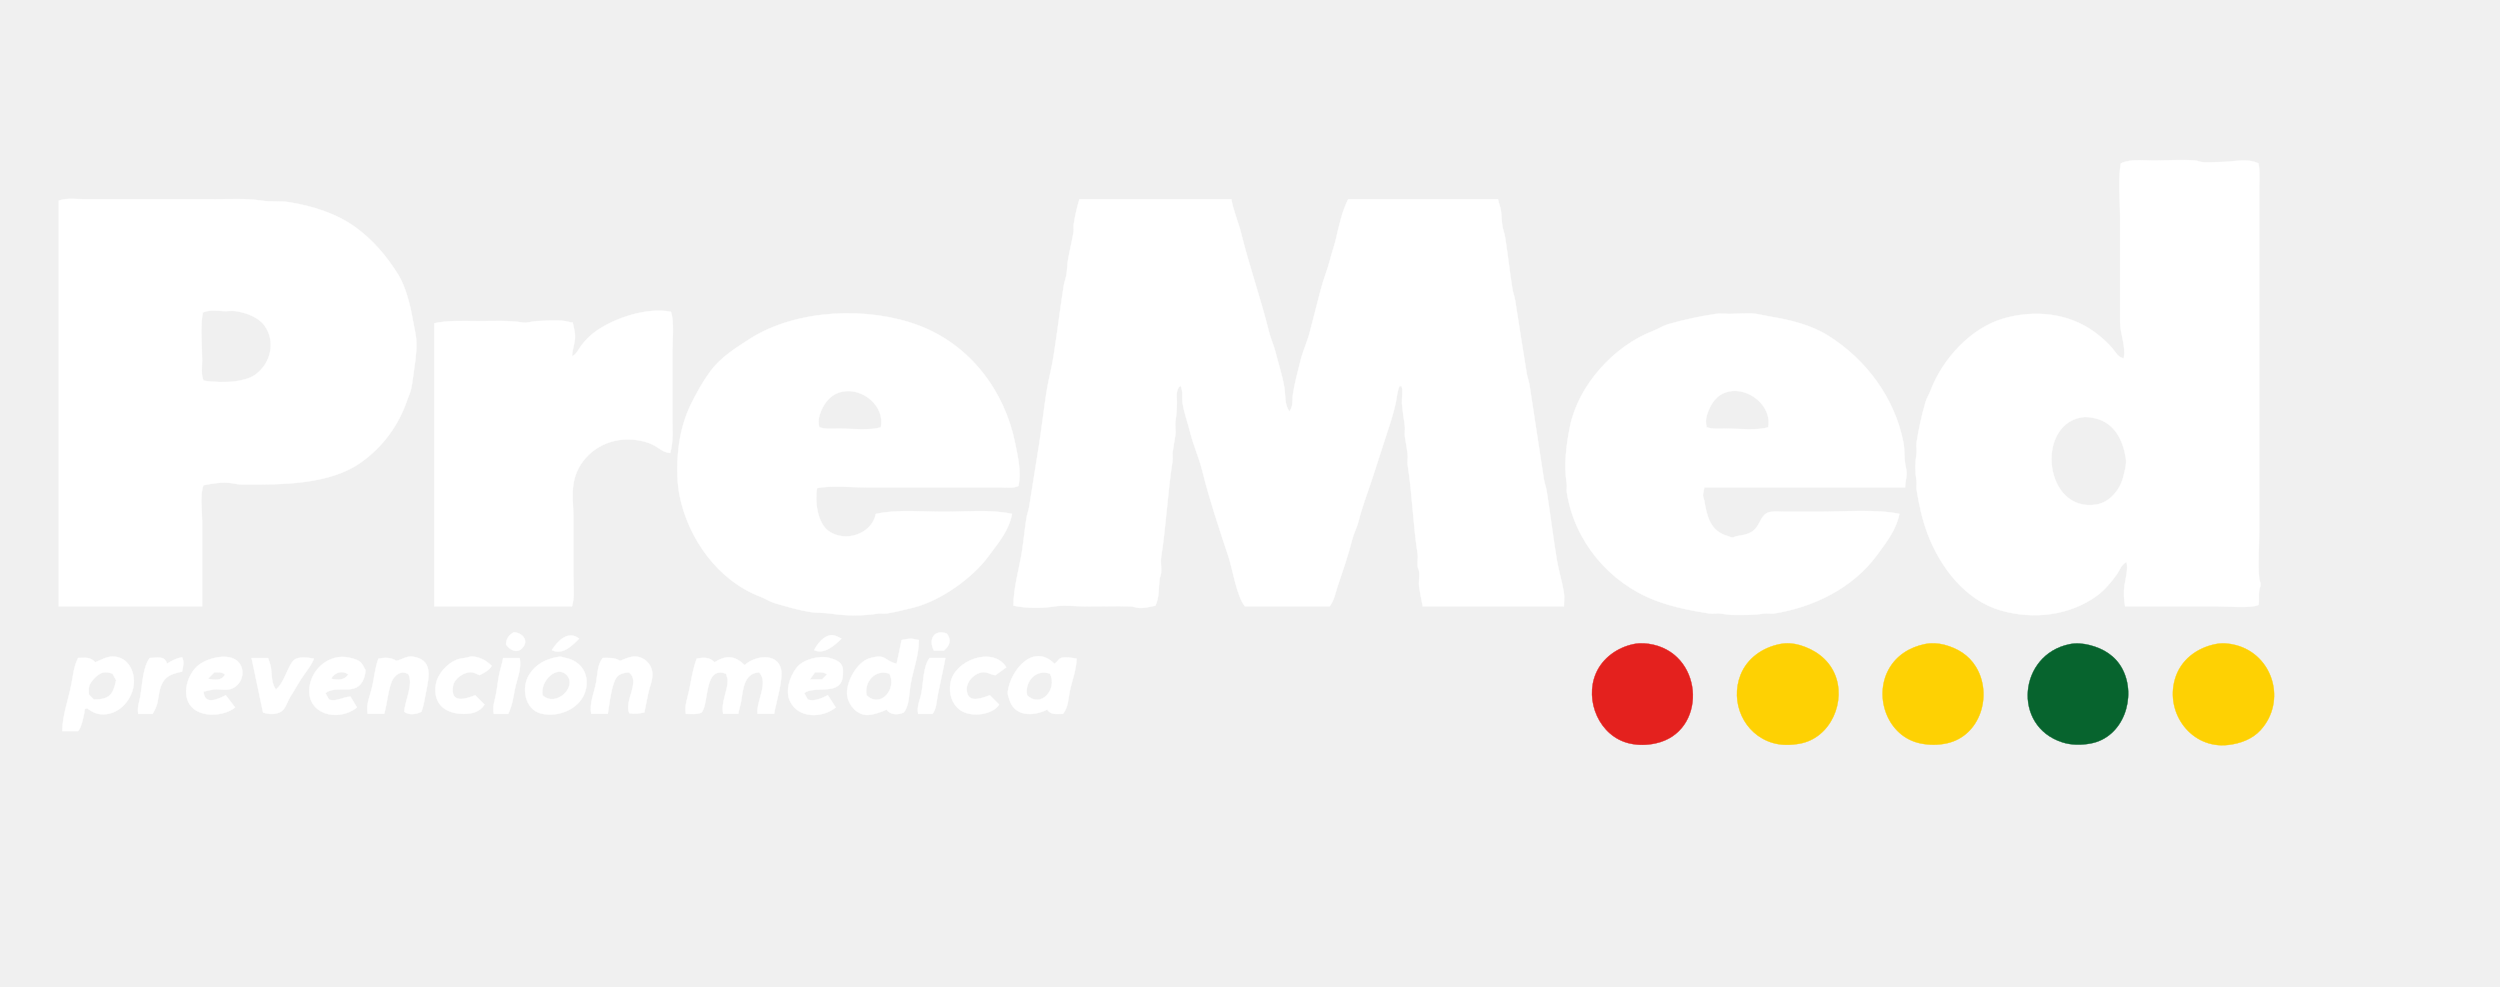
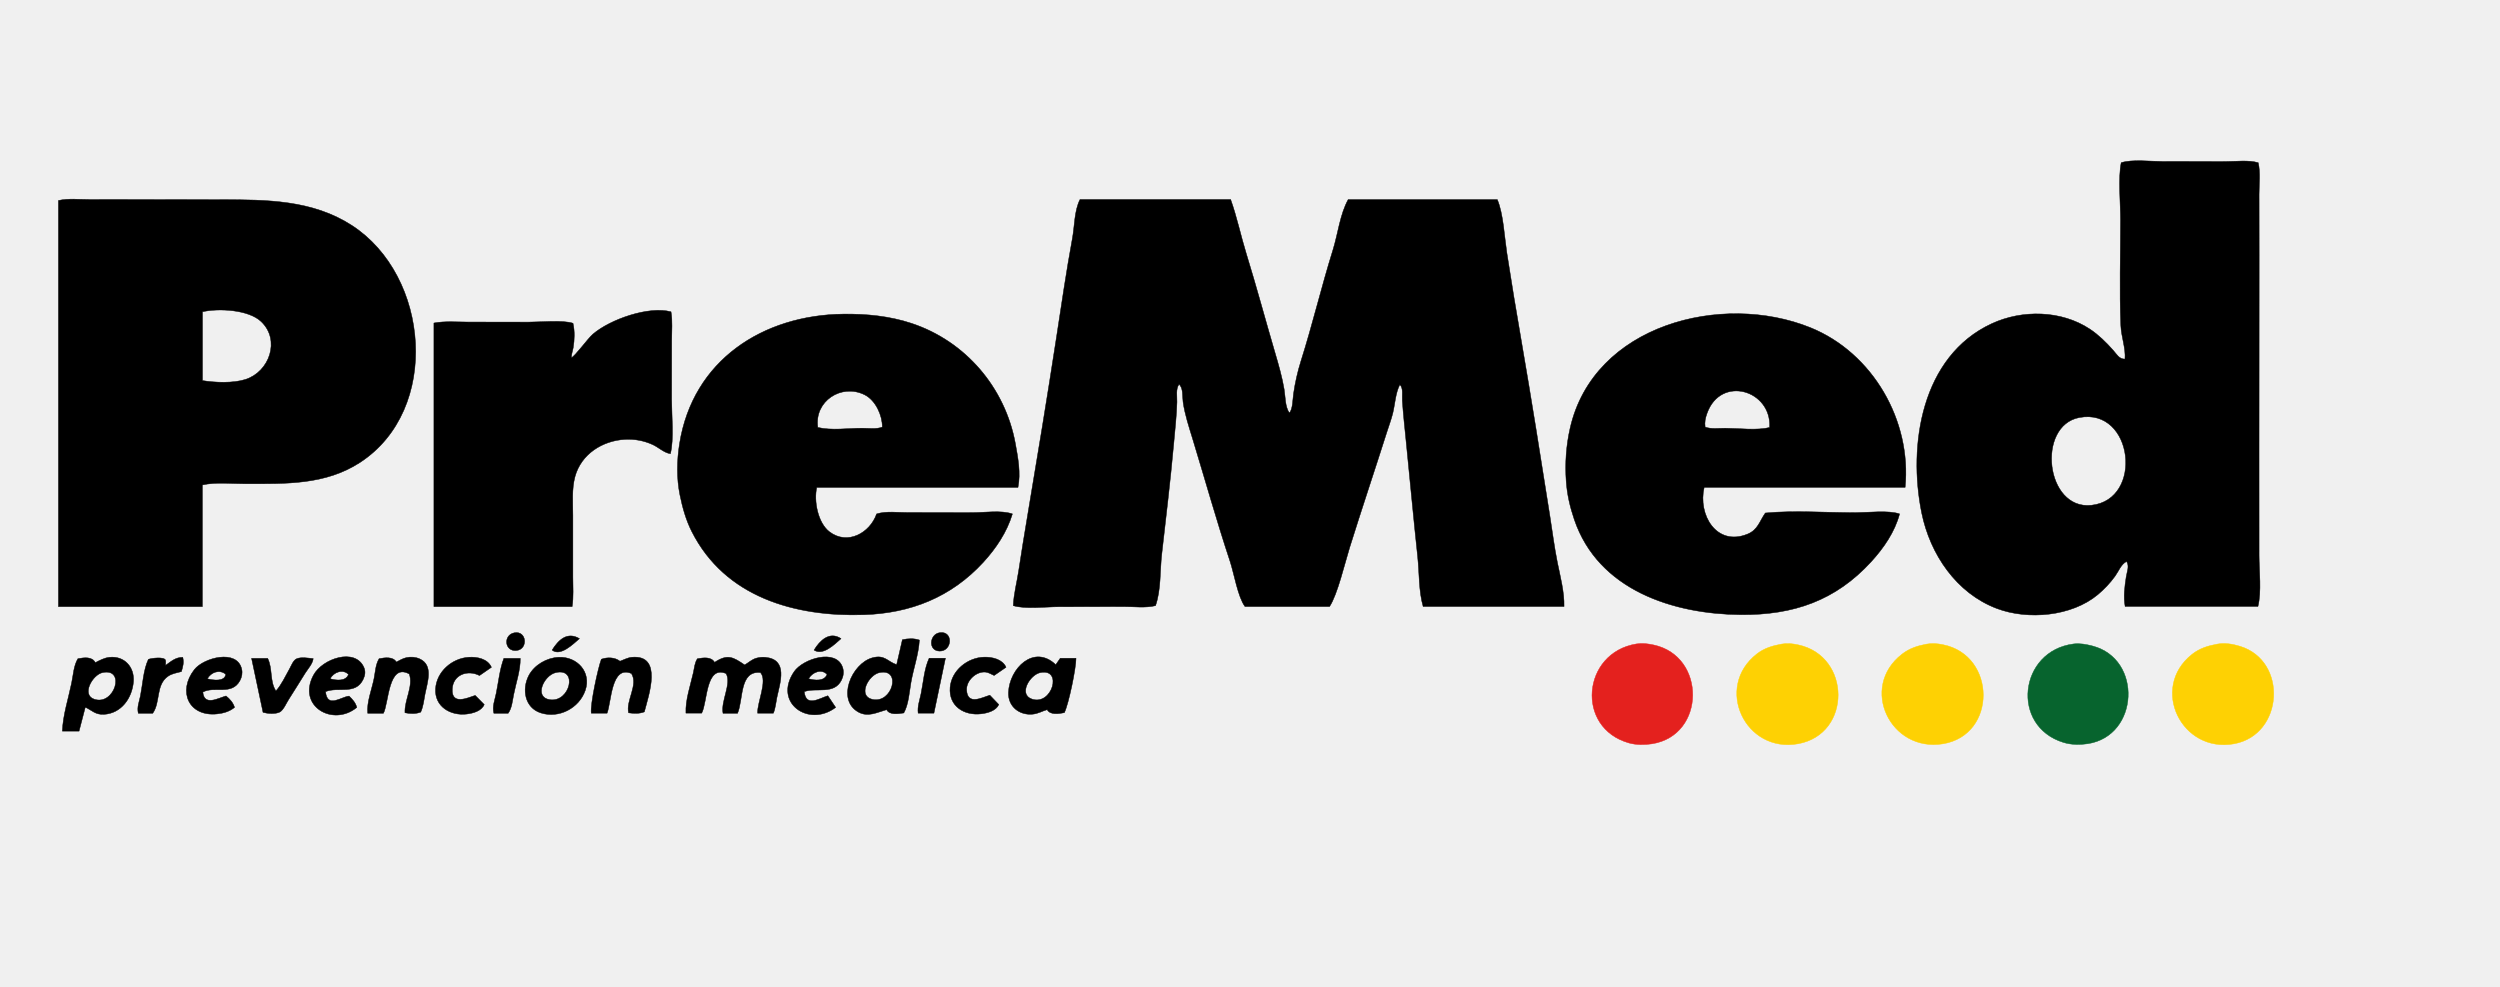
- <svg xmlns="http://www.w3.org/2000/svg" viewBox="0 0 1744 688" width="1744" height="688">
-   <path d="M1575.5 114C1576.61 119.57 1576 125.77 1576 131.5C1576 142.83 1576 154.17 1576 165.5C1576 199.83 1576 234.17 1576 268.5C1576 302.83 1576 337.17 1576 371.5C1576 382.02 1575.05 393.03 1576 403.5C1576.13 404.93 1576.88 406.15 1576.97 407.53C1577.07 409.06 1576.26 410.09 1576.03 411.53C1575.49 415 1576.19 418.55 1575.5 422C1570.34 424.46 1554.07 423 1547.5 423C1525.83 423 1504.17 423 1482.5 423C1481.65 418.73 1481.34 412.92 1482.03 408.53C1482.9 403 1484.63 397.64 1483.5 392C1479.65 393.93 1478.87 397.61 1476.47 400.97C1472.92 405.93 1467.98 411.81 1462.97 415.47C1443.7 429.53 1418.4 432.37 1395.69 425.81C1370.88 418.65 1353.56 395.63 1344.81 372.69C1341 362.7 1338.68 351.97 1337.03 341.47C1336.73 339.52 1337.27 337.48 1336.97 335.53C1335.94 328.96 1335.94 323.04 1336.97 316.47C1337.38 313.87 1336.62 311.13 1337.03 308.53C1338.5 299.17 1340.54 289.86 1343.19 280.69C1344.02 277.82 1345.75 275.11 1346.81 272.31C1355.11 250.55 1374.68 228.83 1397.69 222.19C1418.98 216.04 1442.72 218.22 1460.97 231.53C1465.47 234.82 1470.48 239.07 1474 243.5C1476.38 246.49 1477.56 249.15 1481.5 250C1483.24 241.31 1479 233.15 1479 224.5C1479 200.17 1479 175.83 1479 151.5C1479 140.97 1477.57 123.65 1479.5 114C1486.3 110.75 1494.98 112 1502.5 112C1512.03 112 1522.01 111.14 1531.5 112C1532.98 112.13 1534.1 112.74 1535.53 112.97C1539.96 113.66 1545.01 113 1549.5 113C1558.17 113 1567.25 110.06 1575.5 114ZM142 338.5C139.37 344.02 141 356.93 141 363.5C141 383.33 141 403.16 141 422.99C107.67 422.99 74.34 422.99 41.01 422.99C41.01 328.66 41.01 234.33 41.01 140C46.49 137.89 53.61 139 59.5 139C72.17 139 84.83 139 97.5 139C114.83 139 132.17 139 149.5 139C160.48 139 171.82 138.29 182.53 139.97C188.77 140.95 195.24 140.06 201.47 141.03C217.37 143.52 234.69 148.84 247.97 158.53C260.48 167.66 269.67 178.63 277.84 191.66C283.05 199.96 286.48 214 288.03 223.47C288.58 226.81 289.44 230.18 289.97 233.53C291.11 240.8 290.14 249.47 289.03 256.53C288.25 261.49 287.84 266.38 286.81 271.31C286.3 273.79 284.99 276.28 284.19 278.69C278.24 296.52 267.18 311.61 251.97 322.47C229.57 338.46 195.9 338 169.5 338C166.55 338 164.26 337.47 161.47 337.03C155.24 336.06 147.99 337.3 142 338.5ZM859 139.01C860.34 147.04 863.86 154.78 865.81 162.69C871.5 185.76 879.5 208.25 885.19 231.31C886.39 236.18 888.61 240.82 889.81 245.69C891.85 253.93 894.66 262.17 895.97 270.53C896.82 275.94 895.99 282.48 899.5 287C902.41 283.26 901.34 278.96 902.03 274.53C903.23 266.85 905.32 259.27 907.19 251.69C908.89 244.78 912.11 238.22 913.81 231.31C916.17 221.74 918.83 212.25 921.19 202.69C922.97 195.46 926.03 188.53 927.81 181.31C928.97 176.61 930.69 172 931.81 167.31C934.11 157.7 935.99 147.99 940.5 139.01C975.33 139.01 1010.17 139.01 1045 139.01C1045.43 141.57 1046.57 143.98 1046.97 146.53C1047.54 150.17 1047.46 153.83 1048.03 157.47C1048.45 160.17 1049.55 162.83 1049.97 165.53C1051.84 177.5 1053.16 189.5 1055.03 201.47C1055.45 204.17 1056.55 206.83 1056.97 209.53C1059.63 226.53 1062.25 243.49 1065.03 260.47C1065.47 263.17 1066.55 265.83 1066.97 268.53C1070.41 290.51 1073.59 312.49 1077.03 334.47C1077.45 337.17 1078.55 339.83 1078.97 342.53C1081.47 358.5 1083.42 374.52 1086.03 390.47C1087.3 398.2 1089.76 405.79 1090.97 413.53C1091.44 416.53 1091 419.96 1091 422.99C1058.17 422.99 1025.33 422.99 992.5 422.99C991.6 418.51 990.74 413.97 990.03 409.47C989.47 405.9 990.53 402.1 989.97 398.53C989.8 397.43 989.2 396.57 989.03 395.47C988.57 392.55 989.43 389.45 988.97 386.53C985.75 366 985.25 345 982.03 324.47C981.62 321.87 982.38 319.13 981.97 316.53C981.39 312.82 980.89 308.98 980.19 305.31C979.63 302.43 980.42 299.41 979.97 296.53C979.2 291.62 978.45 286.45 978 281.5C977.77 278.94 978.92 271.62 977.78 269.72C976.75 268.01 977.89 270.45 976.5 269C974.69 272.61 974.59 276.42 973.81 280.31C972.49 286.94 969.98 294.82 967.81 301.31C964.04 312.64 960.59 323.98 956.81 335.31C953.71 344.61 950.15 353.82 947.81 363.31C946.69 367.86 944.31 372.14 943.19 376.69C940.52 387.51 936.72 398.09 933.19 408.69C931.6 413.46 930.71 419.04 927.5 423C907.83 423 888.17 423 868.5 423C862.59 415.71 859.98 397.2 856.81 387.69C850.31 368.18 843.72 348.59 838.81 328.69C836.53 319.43 832.47 310.57 830.19 301.31C828.56 294.71 826.08 288.16 825.03 281.47C824.33 276.98 825.61 273.23 823.5 269C820.05 271.8 821 276.18 821 280.5C821 285.07 820.72 289.15 820.03 293.53C819.48 297.06 820.49 300.78 819.81 304.31C819.11 307.98 818.61 311.82 818.03 315.53C817.73 317.48 818.27 319.52 817.97 321.47C814.49 343.67 813.51 366.33 810.03 388.53C809.47 392.1 810.33 395.9 810 399.5C809.87 400.98 809.26 402.1 809.03 403.53C808.01 410.07 808.97 416.26 806 422.5C802.16 423.27 797.52 424.59 793.53 423.97C791.73 423.69 790.4 423.06 788.5 423C778.19 422.67 767.81 423 757.5 423C750.45 423 742.48 421.94 735.53 423.03C726.05 424.52 716.39 424.38 707 422.5C707 409.68 711.01 397.01 712.97 384.47C714.17 376.83 714.83 369.17 716.03 361.53C716.45 358.83 717.55 356.17 717.97 353.47C720.27 338.79 722.67 324.13 724.97 309.47C726.84 297.5 728.16 285.5 730.03 273.53C731.35 265.14 733.65 256.86 734.97 248.47C737.52 232.17 739.48 215.83 742.03 199.53C742.45 196.83 743.55 194.17 743.97 191.47C744.49 188.15 744.49 184.84 745.03 181.53C746.13 174.82 747.92 168.18 748.97 161.47C749.22 159.85 748.78 158.15 749.03 156.53C749.96 150.59 751.24 144.82 753 139.01C788.33 139.01 823.67 139.01 859 139.01ZM142 265.5C147.76 266.65 158.58 266.89 164.47 265.97C168.85 265.28 174.22 264.15 177.97 261.47C189.09 253.52 192.57 238.14 184.47 227.03C180.08 221.02 171.47 218.13 164.47 217.03C161.55 216.57 158.44 217.25 155.5 217C151.24 216.63 145.46 216.11 141.5 218C139.59 227.56 141 241.41 141 251.5C141 255.98 140.1 261.51 142 265.5ZM468 217.5C470.53 224.31 469 238.74 469 246.5C469 261.17 469 275.83 469 290.5C469 299.03 469.92 307.87 467.5 316C462.55 315.67 459.58 312.27 455.31 310.19C448.49 306.85 439.04 305.85 431.53 307.03C415.66 309.52 402.54 321.52 400.03 337.53C398.84 345.12 400 353.81 400 361.5C400 374.83 400 388.17 400 401.5C400 408.48 401.02 416.33 399 422.99C367 422.99 335 422.99 303 422.99C303 357.16 303 291.33 303 225.5C312.93 223.36 323.23 224 333.5 224C343.84 224 354.45 223.39 364.53 224.97C368.06 225.52 371.1 224.11 374.5 224C380.8 223.8 388.25 223.06 394.47 224.03C396.25 224.31 397.64 224.88 399.5 225C400.39 229.12 401.65 233.1 400.97 237.47C400.39 241.15 399.25 244.75 399 248.5C401.94 247.52 403.65 243.61 405.53 241.03C407.85 237.85 411.85 233.85 415.03 231.53C428.43 221.75 451.54 214.21 468 217.5ZM710.5 339C706.74 340.79 701.73 340 697.5 340C689.17 340 680.83 340 672.5 340C649.83 340 627.17 340 604.5 340C594.13 340 579.82 338.54 570 340.5C568.29 349.06 570.06 364.77 578.03 370.47C589.52 378.68 608.15 372.75 611 358.5C626.08 355.25 642.94 357 658.5 357C674.06 357 690.92 355.25 706 358.5C703.55 370.76 696.56 378.4 689.53 388.03C678.37 403.33 655.77 419.26 637.31 423.81C631.08 425.35 624.77 426.98 618.47 427.97C616.52 428.27 614.48 427.73 612.53 428.03C601.94 429.69 590.06 429.69 579.47 428.03C574.86 427.31 570.14 427.69 565.53 426.97C557.18 425.66 548.85 423.17 540.69 420.81C537.08 419.77 533.82 417.53 530.31 416.19C500.79 404.93 480.08 375.69 474.03 345.47C471.79 334.26 472.19 318.8 474.03 307.53C475.4 299.15 478.07 290.07 481.84 282.34C485.89 274.06 490.09 266.49 495.53 259.03C502.55 249.42 513.26 242.69 522.97 236.47C555.63 215.53 605.77 213.64 641.31 227.19C676.87 240.75 700.88 272.76 708.19 309.31C710.11 318.92 712.5 329.02 710.5 339ZM1329 340C1282.33 340 1235.67 340 1189 340C1188.71 341.76 1188 343.72 1188 345.5C1188 347.03 1188.73 348.08 1188.97 349.53C1190.8 360.71 1193.26 370.61 1205.47 374.03C1206.41 374.29 1207.52 374.94 1208.5 374.94C1209.57 374.94 1210.48 374.2 1211.53 374.03C1216.09 373.29 1221.07 372.66 1224.47 368.97C1228.11 365.01 1228.78 358.37 1234.69 357.19C1238.1 356.5 1242.02 357 1245.5 357C1253.17 357 1260.83 357 1268.5 357C1285.52 357 1309.02 355.06 1325 358.5C1322.75 369.73 1316.07 378.07 1309.53 387.03C1292.58 410.27 1265.11 423.64 1237.47 427.97C1235.2 428.32 1232.8 427.68 1230.53 428.03C1223.92 429.07 1217.32 429 1210.5 429C1206.9 429 1203.9 428.57 1200.47 428.03C1197.87 427.62 1195.13 428.38 1192.53 427.97C1179.7 425.96 1167.03 423.52 1154.69 418.81C1122.43 406.51 1098.36 377.5 1093.03 343.47C1092.73 341.52 1093.27 339.48 1092.97 337.53C1090.9 324.32 1092.59 310.66 1095.19 297.69C1100.98 268.73 1126.03 241.21 1153.31 230.81C1156.82 229.47 1160.08 227.23 1163.69 226.19C1174.56 223.05 1185.44 220.77 1196.53 219.03C1199.7 218.54 1203.3 219 1206.5 219C1212.59 219 1219.46 218.09 1225.47 219.03C1228.82 219.56 1232.19 220.42 1235.53 220.97C1248.89 223.16 1263.53 226.74 1275.34 234.16C1301.85 250.78 1321.85 277.74 1327.81 308.69C1328.76 313.6 1328.26 318.55 1329.03 323.47C1329.47 326.24 1330.27 328.53 1330 331.5C1329.73 334.43 1329 336.93 1329 340ZM614.5 298C617.46 283.19 601.81 270.36 587.69 273.19C579.22 274.88 574.28 281.71 571.81 289.31C570.84 292.33 570.88 294.91 571.5 298C575.89 299.63 580.85 299 585.5 299C593.26 299 607.69 300.53 614.5 298ZM1233.5 298C1236.44 283.32 1219.83 269.81 1205.69 273.19C1197.34 275.18 1193.27 281.72 1190.81 289.31C1189.84 292.33 1189.88 294.91 1190.5 298C1194.89 299.63 1199.85 299 1204.5 299C1212.26 299 1226.69 300.53 1233.5 298ZM1451.69 291.19C1419.56 297.37 1426.48 357.86 1462.47 351.97C1471.87 350.43 1479.11 341.41 1481.19 332.69C1482.19 328.48 1483.67 324.02 1482.97 319.53C1480.98 306.86 1475.06 295 1461.69 291.81C1458.47 291.04 1455.08 290.53 1451.69 291.19ZM358.5 441C364.02 441.37 369.3 446.61 364.47 451.97C360.6 456.26 355.4 453.32 353 449.5C353.29 445.16 354.91 443.25 358.5 441ZM660.5 442C663.97 446.46 662.48 450.34 658.5 453.81C656.17 453.81 653.83 453.81 651.5 453.81C647.52 446.24 651.49 438.65 660.5 442ZM404 445.5C398.98 450.52 392.43 457.21 385 453.5C389.05 447.04 396.33 439.53 404 445.5ZM587 445.5C582.32 450.18 574.74 456.87 568 453.5C570.2 449.1 574.84 443.06 580.5 443.06C582.54 443.06 585.2 444.6 587 445.5ZM641 446.5C641 457.74 636.74 467.65 635.03 478.53C634.1 484.48 634.37 492.03 630.5 497C626.62 498.85 621.04 498.88 618.5 495C615.21 496.65 608.31 498.92 604.66 498.78C597.71 498.52 592.06 492.01 591.03 485.47C589.64 476.6 597.67 461.79 606.69 459.19C618.66 455.73 616.77 461.25 625.5 463C626.67 457.5 627.83 452 629 446.5C635.01 445.3 635.07 445.22 641 446.5ZM60.5 494C58.99 495.57 60.34 492.91 59.22 494.72C58.8 495.39 59 496.55 58.81 497.31C57.81 501.39 57.1 506.65 54.5 510C50.83 510 47.17 510 43.5 510C43.5 498.94 47.72 488.18 49.81 477.31C51.06 470.84 51.48 465.04 54.5 459C59.89 459 62.53 458.03 66.5 462C70.31 460.51 74.31 458 78.5 458C90.11 458 95.23 470.2 92.81 480.31C90.16 491.42 79.57 500.65 67.69 497.81C65.27 497.23 62.57 495.3 60.5 494ZM127 458.5C128.63 461.92 127.72 464.92 127 468.5C123.22 469.31 118.59 470.35 115.69 473.19C111.07 477.71 111.03 484.47 109.81 490.31C109.26 492.98 107.71 495.57 106.5 498C103.17 498 99.83 498 96.5 498C95.55 493.24 97.22 490.02 97.97 485.47C99.18 478.05 99.78 464.82 104.5 459C109.77 459 114.74 457.08 116.5 463C120.07 460.76 122.96 459.25 127 458.5ZM142 482.5C142.65 492.24 151.82 487.84 157.5 485C159.67 487.83 161.83 490.67 164 493.5C156.37 499.69 140.6 500.82 133.53 492.97C126.21 484.84 130.81 470.11 138.5 464C146.11 457.95 165.7 453.66 168.81 466.69C170.35 473.13 165.93 479.96 159.47 480.97C155.9 481.53 152.1 480.47 148.53 481.03C146.37 481.37 144.15 482.07 142 482.5ZM255 467.5C254.86 469.56 254.55 471.37 253.81 473.31C248.8 486.45 235.17 477.15 227 483.5C227.83 485 228.67 486.5 229.5 488C234.5 489.86 239.26 486.06 244.5 486C246 488.5 247.5 491 249 493.5C235.86 504.16 212.94 498.28 216.03 478.53C218.05 465.66 230.74 455.72 243.69 458.81C246.25 459.42 248.74 459.91 250.97 461.53C252.9 462.94 253.78 465.55 255 467.5ZM294 496.5C290.33 498.33 285.37 499.12 282 496.5C282.52 488.74 288.42 477.66 285 470.5C281.17 467.52 276.57 469.81 274.16 473.66C271.02 478.66 270.02 491.41 268 497.94C264.17 497.94 260.33 497.94 256.5 497.94C255.12 491.18 258.46 484.84 259.81 478.31C261.13 471.97 261.72 465.65 264 459.5C268.47 458.61 272.58 458.54 276.5 461C280.04 460.29 283.72 457.56 287.47 458.03C302.23 459.88 299.34 471.95 297.19 482.69C296.26 487.32 295.66 492.04 294 496.5ZM343 464.5C341.41 467.53 337.57 469.46 334.5 471C332.91 470.38 331.16 469.3 329.47 469.03C324.2 468.2 316.91 473.15 316.03 478.53C313.95 491.25 324.74 487.65 331.5 485C333.67 487.17 335.83 489.33 338 491.5C334.76 496.66 329.34 498 323.5 498C310.91 498 301.89 491.23 304.03 477.53C305.16 470.3 311.92 462.77 318.69 460.19C320.91 459.34 323.02 459.27 325.31 458.81C327.13 458.45 328.46 457.73 330.47 458.03C335.47 458.79 339.44 460.94 343 464.5ZM389.69 458.19C391.62 457.88 392.73 458.61 394.53 458.97C404.85 461.03 410.97 469.52 408.81 480.31C406.05 494.12 389.99 500.75 377.69 497.81C365.9 495 363.58 479.55 369.16 470.66C373.87 463.14 381.18 459.56 389.69 458.19ZM449.5 497C445.83 497.73 442.76 498.25 439 497.5C435.06 489.23 447.42 474.84 438.5 469C435.87 469.18 432.43 469.92 430.53 472.03C426.57 476.43 425.02 491.93 424 497.94C420.17 497.94 416.33 497.94 412.5 497.94C410.97 490.46 414.77 482.8 415.97 475.47C416.87 469.93 416.8 463.56 420.5 459C425 459 428.63 458.57 432.5 461C435.18 459.95 437.87 458.72 440.69 458.19C447.44 456.92 453.93 461.89 454.97 468.53C455.78 473.69 453.2 478.82 452.19 483.69C451.26 488.14 450.46 492.55 449.5 497ZM519.5 464C526.22 457.56 542.02 454.99 544.81 466.69C546.51 473.81 541.33 490.14 540 497.94C536.17 497.94 532.33 497.94 528.5 497.94C527.32 489.45 536.63 476.13 529.5 469C518.8 469.71 518.31 481.26 516.97 489.47C516.5 492.31 515.49 495.09 515 497.94C511.5 497.94 508 497.94 504.5 497.94C502.84 489.84 507.63 482.54 507.63 474.5C507.63 473.14 506.79 471.34 506.5 470C490.91 464.21 494.81 490.18 489.5 497C486.2 498.57 482.22 498 478.5 498C477.36 492.32 479.71 486.84 480.81 481.31C482.26 474.06 483.41 466.47 486 459.5C490.94 458.51 494.86 458.36 498.5 462C506.6 456.92 512.44 457.23 519.5 464ZM561 483.5C561.83 485 562.67 486.5 563.5 488C567.92 489.64 573.43 487.03 577.5 485C579.33 487.83 581.17 490.67 583 493.5C573.65 501.09 557.06 501.34 551.19 489.31C547.59 481.94 550.98 472.14 555.53 466.03C560.02 460 571.6 457.03 578.53 458.97C582.18 459.99 586.78 461.35 587.81 465.69C588.18 467.21 588.05 468.95 588 470.5C587.49 486.4 568.48 477.68 561 483.5ZM702 465.5C699.5 467.33 697 469.17 694.5 471C691.79 470.82 690.02 469.44 687.47 469.03C681.5 468.09 674.42 474.41 674.38 480.5C674.29 491.35 684.77 487.13 690.5 485C692.67 487.17 694.83 489.33 697 491.5C692.32 498.96 677.04 500.48 670.03 495.47C663.88 491.07 661.84 483.81 663.03 476.53C665.63 460.63 692.57 450.46 702 465.5ZM735.5 463C737.49 462 738.4 459.86 739.72 459.22C742.4 457.91 748.24 458.95 751 459.5C750.92 467.35 747.65 475.07 746.19 482.69C745.15 488.06 745.13 493.52 741.5 498C737.23 498 733.06 498.9 730.5 495C720.61 499.94 707.47 500.02 703.97 487.53C703.49 485.82 702.8 484.38 703.03 482.53C704.87 467.83 720.69 448.19 735.5 463ZM175.5 459.06C179.33 459.06 183.17 459.06 187 459.06C187.63 461.1 188.64 463.42 188.97 465.53C189.78 470.69 189.14 476.68 192.5 481C198.58 476.07 200.75 464.38 205.03 460.53C208.19 457.68 215.3 458.76 219 459.5C217.39 463.61 215.04 466.52 212.53 470.03C208.92 475.08 205.88 480.8 202.53 486.03C200.57 489.09 199.27 494.53 195.97 496.47C192.3 498.62 187.34 498.43 183.5 497C180.83 484.35 178.17 471.7 175.5 459.06ZM362.5 459.06C364.03 466.53 360.63 473.49 359.19 480.69C357.97 486.78 357.34 492.33 354.5 498C351.17 498 347.83 498 344.5 498C343.49 492.95 345 489.3 345.97 484.47C346.88 479.9 347.27 475.27 348.19 470.69C348.97 466.8 350.33 462.98 351 459.06C354.83 459.06 358.67 459.06 362.5 459.06ZM648.5 459C652.17 459 655.83 459 659.5 459C657.92 467.53 655.9 476.14 654.19 484.69C653.29 489.17 653.4 494.27 650.5 498C647.17 498 643.83 498 640.5 498C639.44 492.72 641.83 488.4 642.81 483.31C644.18 476.22 643.98 464.82 648.5 459ZM78.5 470C76.29 469.18 74.08 468.62 71.69 469.19C68.37 469.98 62.98 475.37 62.19 478.69C61.75 480.53 62 482.62 62 484.5C63.17 485.67 64.33 486.83 65.5 488C76.12 488 78.95 484.76 81 474.5C80.17 473 79.33 471.5 78.5 470ZM149.5 469C148 470.5 146.5 472 145 473.5C149.65 474.43 154.66 475.17 157 470.5C154.63 468.66 152.47 469 149.5 469ZM243 470.5C238.87 467.29 233.21 469.07 231 473.5C235.64 474.43 240.18 474.8 243 470.5ZM378.5 485C387.62 493.74 402.91 479.29 395.47 471.03C388.63 463.44 376.51 475.05 378.5 485ZM568.5 469C567.33 470.64 566.17 472.29 565 473.93C567.83 473.93 570.67 473.93 573.5 473.93C574.67 472.79 575.83 471.64 577 470.5C574.43 468.5 571.7 469 568.5 469ZM620.5 470C610.73 466.37 602.63 475.63 604.5 485C614.34 494.44 625.83 480.66 620.5 470ZM732.5 470C722.7 466.36 714.61 475.55 716.5 485C726.34 494.44 737.83 480.66 732.5 470Z" fill="#ffffff" fill-rule="evenodd" stroke="#ffffff" stroke-width="0.25" stroke-linejoin="round" />
-   <path d="M1241.7 449.31C1246.28 448.4 1251.06 448.73 1255.5 450.03C1265.94 453.08 1275.15 459.53 1279.71 469.75C1288.27 488.88 1277.23 514.91 1255.45 518.77C1249.12 519.9 1242.68 520.06 1236.45 518.18C1216.52 512.2 1206.64 489.9 1214.26 470.73C1218.9 459.06 1229.71 451.69 1241.7 449.31ZM1342.74 449.34C1347.25 448.41 1352.14 448.67 1356.56 449.86C1365.63 452.31 1373.36 456.97 1378.37 465.15C1390.26 484.53 1381.58 513.47 1358.09 518.53C1351.89 519.86 1345.98 519.85 1339.78 518.6C1317.01 514.03 1306.88 486.52 1317.53 467.01C1322.8 457.34 1332.14 451.52 1342.74 449.34ZM1545.7 449.32C1550.34 448.4 1554.99 448.83 1559.52 449.99C1585.76 456.71 1595.31 489.27 1576.89 509.39C1571.1 515.72 1562.74 518.69 1554.41 519.66C1528.85 522.64 1510.31 497.65 1517.26 473.71C1521.14 460.37 1532.5 451.91 1545.7 449.32Z" fill="#fed103" fill-rule="evenodd" stroke="#fed103" stroke-width="0.25" stroke-linejoin="round" />
-   <path d="M1139.7 449.32C1144.25 448.38 1149.1 448.76 1153.58 449.8C1189.04 458.07 1190.57 510.77 1155.1 518.53C1148.91 519.89 1142.96 520.01 1136.78 518.61C1115.79 513.87 1105.17 488.79 1113.32 469.77C1117.95 458.98 1128.38 451.64 1139.7 449.32Z" fill="#e4211e" fill-rule="evenodd" stroke="#e4211e" stroke-width="0.25" stroke-linejoin="round" />
-   <path d="M1443.78 449.39C1448.35 448.47 1453.03 448.88 1457.51 449.98C1467.33 452.39 1475.83 457.6 1480.63 466.81C1490.72 486.18 1481.35 514.5 1458.33 518.66C1451.84 519.84 1444.97 519.86 1438.64 517.82C1403.44 506.49 1408.21 456.57 1443.78 449.39Z" fill="#07642e" fill-rule="evenodd" stroke="#07642e" stroke-width="0.25" stroke-linejoin="round" />
+ <svg xmlns="http://www.w3.org/2000/svg" viewBox="0 0 1384 546" width="1384" height="546">
+   <path d="M1250.16 90.07C1251.42 95.53 1250.61 101.92 1250.62 107.53C1250.65 118.9 1250.66 130.28 1250.66 141.65C1250.66 177.89 1250.6 214.13 1250.6 250.37C1250.6 269.42 1250.6 288.47 1250.62 307.51C1250.64 316.05 1252.04 327.62 1249.99 335.74C1225.49 335.74 1200.98 335.74 1176.48 335.74C1175.46 330.35 1176.23 324.8 1177.05 319.42C1177.52 316.35 1178.96 313.41 1177.27 310.81C1174.19 312.4 1172.92 316.16 1170.89 318.97C1168.14 322.78 1164.89 326.23 1161.28 329.23C1146.81 341.26 1122.66 343.36 1105.45 336.86C1083.04 328.39 1068.52 306.85 1063.84 283.95C1056.18 246.44 1063.72 197.22 1102.57 179.2C1119.51 171.34 1141.16 171.74 1156.96 182.2C1161.81 185.41 1166.01 189.59 1169.85 193.91C1171.93 196.25 1173.14 198.82 1176.39 198.79C1176.86 192.79 1174.34 186.38 1174.09 180.31C1173.28 160.87 1173.94 141.27 1173.94 121.81C1173.94 112.98 1172.54 98.18 1174.3 90.07C1180.33 88.1 1190.5 89.39 1197.11 89.39C1208.75 89.41 1220.39 89.42 1232.03 89.43C1237.79 89.43 1244.69 88.48 1250.16 90.07ZM112.03 268.47C112.03 290.92 112.03 313.37 112.03 335.82C85.47 335.82 58.92 335.82 32.36 335.82C32.36 260.88 32.36 185.94 32.36 111C37.83 109.73 43.99 110.47 49.6 110.46C60.44 110.43 71.29 110.46 82.14 110.49C95.63 110.53 109.12 110.54 122.61 110.54C147.63 110.55 172.88 110.67 194.68 124.72C237.91 152.59 244.1 226.85 199.3 256.02C180.09 268.53 158.16 267.77 136.1 267.81C128.35 267.82 119.58 266.78 112.03 268.47ZM681.29 110.45C684.8 120.27 686.91 130.59 689.98 140.55C695.64 158.86 700.59 177.42 706 195.79C707.87 202.17 709.81 208.91 710.9 215.47C711.61 219.72 711.35 225.12 713.82 228.68C715.74 226.29 715.63 221.18 716.11 217.89C716.98 211.87 718.35 205.77 720.18 199.96C726.63 179.62 731.54 158.79 737.9 138.42C740.69 129.48 741.82 118.65 746.36 110.46C773.87 110.46 801.38 110.46 828.89 110.46C832.23 118.12 832.88 131.46 834.2 140.04C836.71 156.42 839.46 172.79 842.28 189.12C847.85 221.36 852.99 253.72 858.08 286.04C859.4 294.41 860.48 302.98 862.15 311.27C863.72 319.08 866.08 327.83 865.85 335.78C839.85 335.78 813.86 335.78 787.86 335.78C785.37 327.23 785.77 317.17 784.82 308.31C782.53 286.88 780.54 265.46 778.39 244.03C777.64 236.62 776.84 229.23 776.33 221.81C776.13 218.9 777.01 214.71 774.93 212.96C772.55 217.45 772.27 223.78 771.05 228.75C770.2 232.19 768.91 235.62 767.83 238.99C761.02 260.41 753.86 281.69 747.16 303.13C744.61 311.3 740.37 329.38 736.04 335.77C720.44 335.77 704.83 335.77 689.22 335.77C685.27 330.46 683.18 317.44 680.94 310.71C673.53 288.39 667.18 265.68 660.32 243.19C658.28 236.49 655.92 229.5 654.95 222.56C654.49 219.3 655.14 214.86 652.72 212.74C650.79 215.32 651.65 219.41 651.56 222.6C651.34 230.31 650.47 237.95 649.78 245.61C647.95 266.05 645.46 286.48 643.14 306.87C642.1 315.98 642.77 326.63 639.7 335.29C634.2 336.69 627.49 335.77 621.77 335.8C609.87 335.87 597.96 335.87 586.06 335.89C578.74 335.91 567.69 337.33 560.96 335.29C561.2 328.79 562.95 322.49 563.92 316.09C565.44 306.05 567.07 296.04 568.76 286.03C574.32 253.03 579.75 219.96 584.84 186.89C587.65 168.63 590.3 150.29 593.65 132.13C594.92 125.27 594.71 116.65 597.89 110.45C625.69 110.45 653.49 110.45 681.29 110.45ZM112.08 210.69C119.09 211.83 129.08 212.24 135.93 210.04C149.09 205.82 155.43 188.34 144.59 178.02C137.63 171.39 120.88 170.54 112.08 172.6C112.08 185.3 112.08 198 112.08 210.69ZM371.47 172.6C372.38 177.7 371.83 183.29 371.84 188.47C371.85 199.32 371.8 210.17 371.8 221.01C371.8 229.69 373.18 243.21 371.14 251.17C367.77 250.76 364.47 247.56 361.33 246.14C356.57 243.97 351.35 242.97 346.12 243.24C333.57 243.9 321.72 251.34 318.31 263.91C316.47 270.75 317.14 278.28 317.14 285.29C317.14 296.67 317.12 308.04 317.14 319.42C317.15 324.83 317.58 330.48 316.73 335.83C291.23 335.83 265.72 335.83 240.22 335.83C240.22 283.5 240.22 231.16 240.22 178.82C246.31 177.67 252.89 178.28 259.1 178.28C270.21 178.28 281.32 178.29 292.43 178.32C298.98 178.34 311.47 177.06 317.21 178.95C318.21 183.24 318.05 188.07 317.34 192.44C317.04 194.32 316.25 196.14 316.33 198C318.3 197.31 325.3 187.5 328.24 184.98C337.83 176.75 359.23 169.29 371.47 172.6ZM563.56 269.81C526.43 269.81 489.3 269.81 452.17 269.81C450.44 277.27 452.75 289.45 459.15 294.37C469.17 302.06 481.63 295.04 485.3 284.5C490.59 282.84 497.14 283.77 502.73 283.75C514.63 283.72 526.54 283.76 538.44 283.78C545.2 283.78 554.18 282.35 560.47 284.5C557.4 294.64 551.39 303.61 544.27 311.35C526.55 330.59 504.15 339.5 478.13 340.32C440.01 341.52 401.36 330.58 382.99 294.3C379.75 287.91 377.83 281 376.41 274.02C374.52 264.79 374.71 254.89 376.19 245.61C383.54 199.52 422.21 174.36 467.02 173.88C479.75 173.74 492.5 174.98 504.63 179C534.56 188.92 556.44 214.63 562.11 245.53C563.54 253.36 565.15 261.88 563.56 269.81ZM1054.68 269.8C1017.6 269.8 980.51 269.8 943.43 269.8C939.87 284.91 950.17 302.71 967.47 295.66C973.21 293.32 974.1 288.49 977.29 283.99C993.69 282.46 1010.8 283.84 1027.29 283.8C1034.16 283.78 1045.41 282.37 1051.61 284.5C1048.96 294.49 1042.8 303.4 1035.9 310.95C1016.13 332.55 992.86 340.5 963.8 340.29C926.33 340.01 884.76 326.68 871.51 287.55C869.14 280.56 867.54 273.73 867.04 266.33C866.36 256.44 867.02 246.68 869.22 237.01C882.22 179.8 953.22 161.55 1002.25 181.38C1036.77 195.35 1058.38 233 1054.68 269.8ZM488.45 236.43C488.51 229.93 484.73 221.57 478.64 218.54C465.79 212.17 450.66 222.09 452.74 236.63C460.25 238.44 469.58 237.06 477.34 237.05C480.93 237.05 485.14 237.71 488.45 236.43ZM979.67 236.61C980.81 215.97 952.58 207.51 944.99 228.87C944.07 231.45 943.58 233.7 943.96 236.41C947.26 237.67 951.49 237.05 955.07 237.06C962.32 237.08 972.88 238.45 979.67 236.61ZM1151.14 231.14C1127.34 235.61 1132.32 282.4 1157.77 279.71C1186.86 276.64 1181.04 225.53 1151.14 231.14ZM284.73 350.32C291.6 349.01 292.48 359.31 286.05 360.1C279.28 360.93 278.43 351.53 284.73 350.32ZM520.28 350.24C527.82 349.19 527.25 360.53 520.19 360.44C513.68 360.36 514.49 351.05 520.28 350.24ZM320.78 353.54C317.25 356.59 310.25 363.55 305.65 359.89C309.15 354.22 314.09 349.54 320.78 353.54ZM465.61 353.54C461.95 356.8 455.57 363.13 450.66 359.89C453.86 354.55 459.28 349.32 465.61 353.54ZM499.56 354.14C502.8 353.44 505.85 353.32 508.97 354.33C508.57 362.17 505.68 370.02 504.33 377.75C503.39 383.11 503.01 389.93 500.35 394.69C497.13 395.16 492.56 395.99 490.83 392.88C485.7 394.28 480.58 397.21 475.17 394.19C462.88 387.32 471.59 367.3 482.91 364.17C489.82 362.27 491.19 366.22 496.38 367.95C497.44 363.35 498.5 358.74 499.56 354.14ZM47.22 391.49C46.07 395.91 44.91 400.33 43.76 404.75C40.68 404.75 37.61 404.75 34.53 404.75C34.82 395.95 37.87 386.74 39.64 378.12C40.55 373.72 40.8 368.47 43.13 364.65C46.66 364 50.92 363.39 52.77 366.83C55.25 365.56 57.71 364.21 60.51 363.89C68.74 362.94 74.54 369.26 73.88 377.35C73.14 386.43 67.18 394.94 57.53 395.47C52.84 395.73 50.97 393.28 47.22 391.49ZM101.18 363.9C101.89 366.73 101.29 368.94 100.43 371.79C97.93 372.48 95.22 372.85 93.04 374.36C86.13 379.14 88.92 388.76 84.56 394.86C81.89 394.86 79.23 394.86 76.56 394.86C75.77 391.45 77.04 388.69 77.73 385.27C79 378.89 79.36 370.86 82.14 365.01C83.66 364.39 90.92 363.42 91.62 365.47C91.84 366.12 91.61 367.62 91.66 368.35C94.62 366.21 97.29 363.8 101.18 363.9ZM112.29 383.15C113.04 391.09 120.77 386.49 125.12 385.28C127.2 386.92 129.12 389.08 129.84 391.63C127 393.9 123.8 394.84 120.23 395.22C104.46 396.89 98.21 382.7 107.6 370.69C112.73 364.12 131.23 359.17 133.8 370.4C134.31 372.63 133.89 374.83 132.81 376.81C128.25 385.16 118.73 379.63 112.29 383.15ZM180.22 382.9C181.19 392.34 188.77 385.76 193.24 385.35C195.2 387.2 196.83 389.02 197.53 391.63C184.39 402.46 164.43 391.04 173.49 373.86C178.39 364.57 196.7 358.42 201.48 369.53C202.44 371.75 202.09 373.91 201.08 376.03C196.85 384.94 187.2 380 180.22 382.9ZM232.92 394.22C230.31 395.28 226.95 395.18 224.19 394.58C223.8 387.64 228.97 379.79 226.57 373.11C214.9 366.68 215.25 389.29 212.28 394.86C209.37 394.86 206.46 394.86 203.55 394.86C202.96 388.78 205.82 381.77 207.04 375.75C207.81 371.92 207.86 368.03 209.87 364.65C213.1 364.03 217.59 363.4 219.42 366.51C221.2 365.57 223 364.51 224.98 364.06C227.4 363.51 230.12 363.74 232.37 364.77C240.11 368.31 236.54 377.84 235.33 384.13C234.68 387.48 234.34 391.11 232.92 394.22ZM272.06 369.41C269.86 370.93 267.65 372.46 265.45 373.98C259.03 370.65 250.77 373.37 250.37 381.49C249.92 390.61 258.99 386.31 263.07 384.98C264.74 386.67 266.41 388.36 268.08 390.04C266.53 393.62 261.98 394.87 258.31 395.3C249.44 396.35 240.51 391.19 241.12 381.31C241.7 371.83 250.24 364.45 259.48 363.85C264.23 363.55 269.97 364.71 272.06 369.41ZM309.33 363.85C319.43 363.43 327.53 372.01 323.99 382.23C320.59 392.04 309.43 397.9 299.37 394.67C290.47 391.81 288.83 381.57 292.7 374.05C295.78 368.1 302.74 364.12 309.33 363.85ZM356.71 394.08C354.02 395.17 350.87 395.04 347.98 394.61C346.35 387.96 353.5 379.1 349.57 372.86C338.29 367.99 338.5 388.66 336.08 394.81C333.16 394.81 330.25 394.81 327.33 394.81C326.65 390.15 331.04 369.83 332.91 364.94C336.22 363.73 340.43 363.85 343.22 366.05C345.44 365.24 347.5 364.05 349.89 363.85C367.1 362.41 359.09 384.91 356.71 394.08ZM412.26 368.11C414.43 366.82 416.17 365.09 418.71 364.36C420.28 363.92 422 363.72 423.64 363.88C436.5 365.06 431.85 377.88 430.11 386.08C429.48 389.07 429.33 391.99 428.14 394.82C425.23 394.82 422.32 394.82 419.41 394.82C419.15 388.8 425.05 376.77 420.99 372.33C409.19 371.15 411.6 387.4 408.3 394.9C405.62 394.9 402.94 394.9 400.27 394.9C398.9 388.25 405.16 378.39 401.95 372.87C390.58 368.09 391.69 388.92 388.46 394.78C385.55 394.78 382.64 394.78 379.73 394.78C379.37 387.59 382.23 379.44 383.82 372.43C384.45 369.64 384.53 367.05 386.08 364.67C389.47 364.09 393.67 363.46 395.6 366.67C402.86 361.87 405.89 363.8 412.26 368.11ZM445.23 382.9C446.13 391.68 453.55 386.65 458.29 385.17C459.74 387.33 461.19 389.48 462.63 391.63C447.7 402.92 427.85 389.04 439.65 371.81C444.56 364.65 462.97 358.85 466.49 369.55C467.25 371.84 466.92 374.39 465.83 376.53C461.68 384.76 451.94 380.47 445.23 382.9ZM556.94 369.41C554.74 370.92 552.54 372.44 550.35 373.95C548.85 373.3 547.25 372.23 545.58 372.07C540.39 371.58 534.81 376.81 535.12 382.08C535.62 390.74 543.84 386.04 547.97 384.87C549.62 386.6 551.28 388.32 552.93 390.04C551.37 393.49 546.79 394.75 543.2 395.17C533.71 396.3 525.1 390.91 525.98 380.52C526.78 371.12 535.67 364.03 544.82 363.79C549.33 363.68 555.01 364.96 556.94 369.41ZM584.47 367.99C585.3 366.8 586.13 365.6 586.96 364.41C589.87 364.41 592.78 364.41 595.68 364.41C595.73 369.78 591.6 389.81 589.23 394.53C586.07 395.18 581.44 395.92 579.71 392.87C576.98 393.65 574.72 395.06 571.77 395.36C564.38 396.12 557.98 391.16 558.29 383.35C558.83 370.02 572.37 356.47 584.47 367.99ZM148.17 364.45C151.01 369.99 149.24 377.31 152.76 382.51C155.85 379.09 158.04 374.26 160.31 370.23C161.26 368.54 162.35 365.47 164.26 364.67C166.77 363.62 170.77 364.34 173.4 364.6C173.06 367.47 170.55 370.15 169.01 372.56C165.9 377.41 162.99 382.37 159.84 387.18C158.59 389.08 156.94 393.1 154.91 394.18C152.6 395.41 148.04 395.09 145.62 394.37C143.51 384.39 141.39 374.42 139.27 364.45C142.24 364.45 145.21 364.45 148.17 364.45ZM288.02 364.45C288.15 371.07 285.63 378.1 284.35 384.62C283.66 388.12 283.39 391.96 281.33 394.86C278.68 394.86 276.04 394.86 273.39 394.86C272.44 390.94 273.93 387.63 274.72 383.71C275.99 377.42 276.66 370.44 278.94 364.45C281.97 364.45 285 364.45 288.02 364.45ZM523.39 364.39C521.27 374.53 519.14 384.66 517.02 394.8C514.11 394.8 511.2 394.8 508.29 394.8C507.81 391.13 509.13 387.73 509.87 384.1C511.18 377.68 511.63 370.36 514.37 364.39C517.38 364.39 520.39 364.39 523.39 364.39ZM124.99 373.29C121.57 370.42 116.92 372.05 114.76 375.76C117.73 376.53 124.4 377.62 124.99 373.29ZM192.92 373.38C189.96 370.18 184.62 372.06 182.79 375.76C186.32 376.74 191.45 377.26 192.92 373.38ZM457.86 373.38C454.8 370 449.6 372.18 447.63 375.76C451.13 376.72 456.33 377.28 457.86 373.38ZM56.81 372.33C51.22 373.49 44.91 384.6 52.12 387.07C63.42 390.94 69.84 369.64 56.81 372.33ZM307.62 372.36C301.12 373.89 295.37 385.95 304.34 387.34C315.6 389.07 320.22 369.38 307.62 372.36ZM486.93 372.34C480.77 373.59 474.6 385.28 482.93 387.18C494.07 389.72 499.34 369.82 486.93 372.34ZM575.85 372.37C570.18 373.57 563.63 384.32 571.19 386.98C582.44 390.94 588.59 369.69 575.85 372.37Z" fill="#000000" fill-rule="evenodd" stroke="#000000" stroke-width="0.25" stroke-linejoin="round" />
+   <path d="M986.18 356.58C989.45 355.98 992.34 356.31 995.55 357C1024.79 363.27 1025.12 406.29 995.52 411.74C966.09 417.15 948.89 380.42 972.65 361.97C976.67 358.85 981.25 357.48 986.18 356.58ZM1066.37 356.61C1069.65 355.98 1072.5 356.27 1075.73 356.92C1105.16 362.85 1105.54 406.83 1075.68 411.77C1046.54 416.59 1029.2 380.58 1052.93 362.16C1057.02 358.98 1061.35 357.57 1066.37 356.61ZM1227.43 356.58C1231.67 355.8 1235.93 356.52 1240.03 357.76C1266.65 365.86 1264.22 406.79 1236.77 411.77C1207.73 417.04 1190.07 380.93 1213.42 362.31C1217.64 358.95 1222.2 357.54 1227.43 356.58Z" fill="#fed103" fill-rule="evenodd" stroke="#fed103" stroke-width="0.25" stroke-linejoin="round" />
+   <path d="M905.88 356.48C909.17 355.95 912.17 356.35 915.39 357.03C944.6 363.17 944.29 407.11 914.59 411.77C910.48 412.41 905.85 412.44 901.83 411.32C872.08 403 875.85 361.37 905.88 356.48Z" fill="#e4211e" fill-rule="evenodd" stroke="#e4211e" stroke-width="0.25" stroke-linejoin="round" />
+   <path d="M1147.88 356.49C1151.48 356.03 1154.95 356.72 1158.43 357.62C1186.11 364.8 1184.2 407.33 1155.82 411.72C1151.48 412.39 1146.61 412.34 1142.38 411.04C1112.92 402.03 1117.73 360.37 1147.88 356.49Z" fill="#07642e" fill-rule="evenodd" stroke="#07642e" stroke-width="0.25" stroke-linejoin="round" />
</svg>
